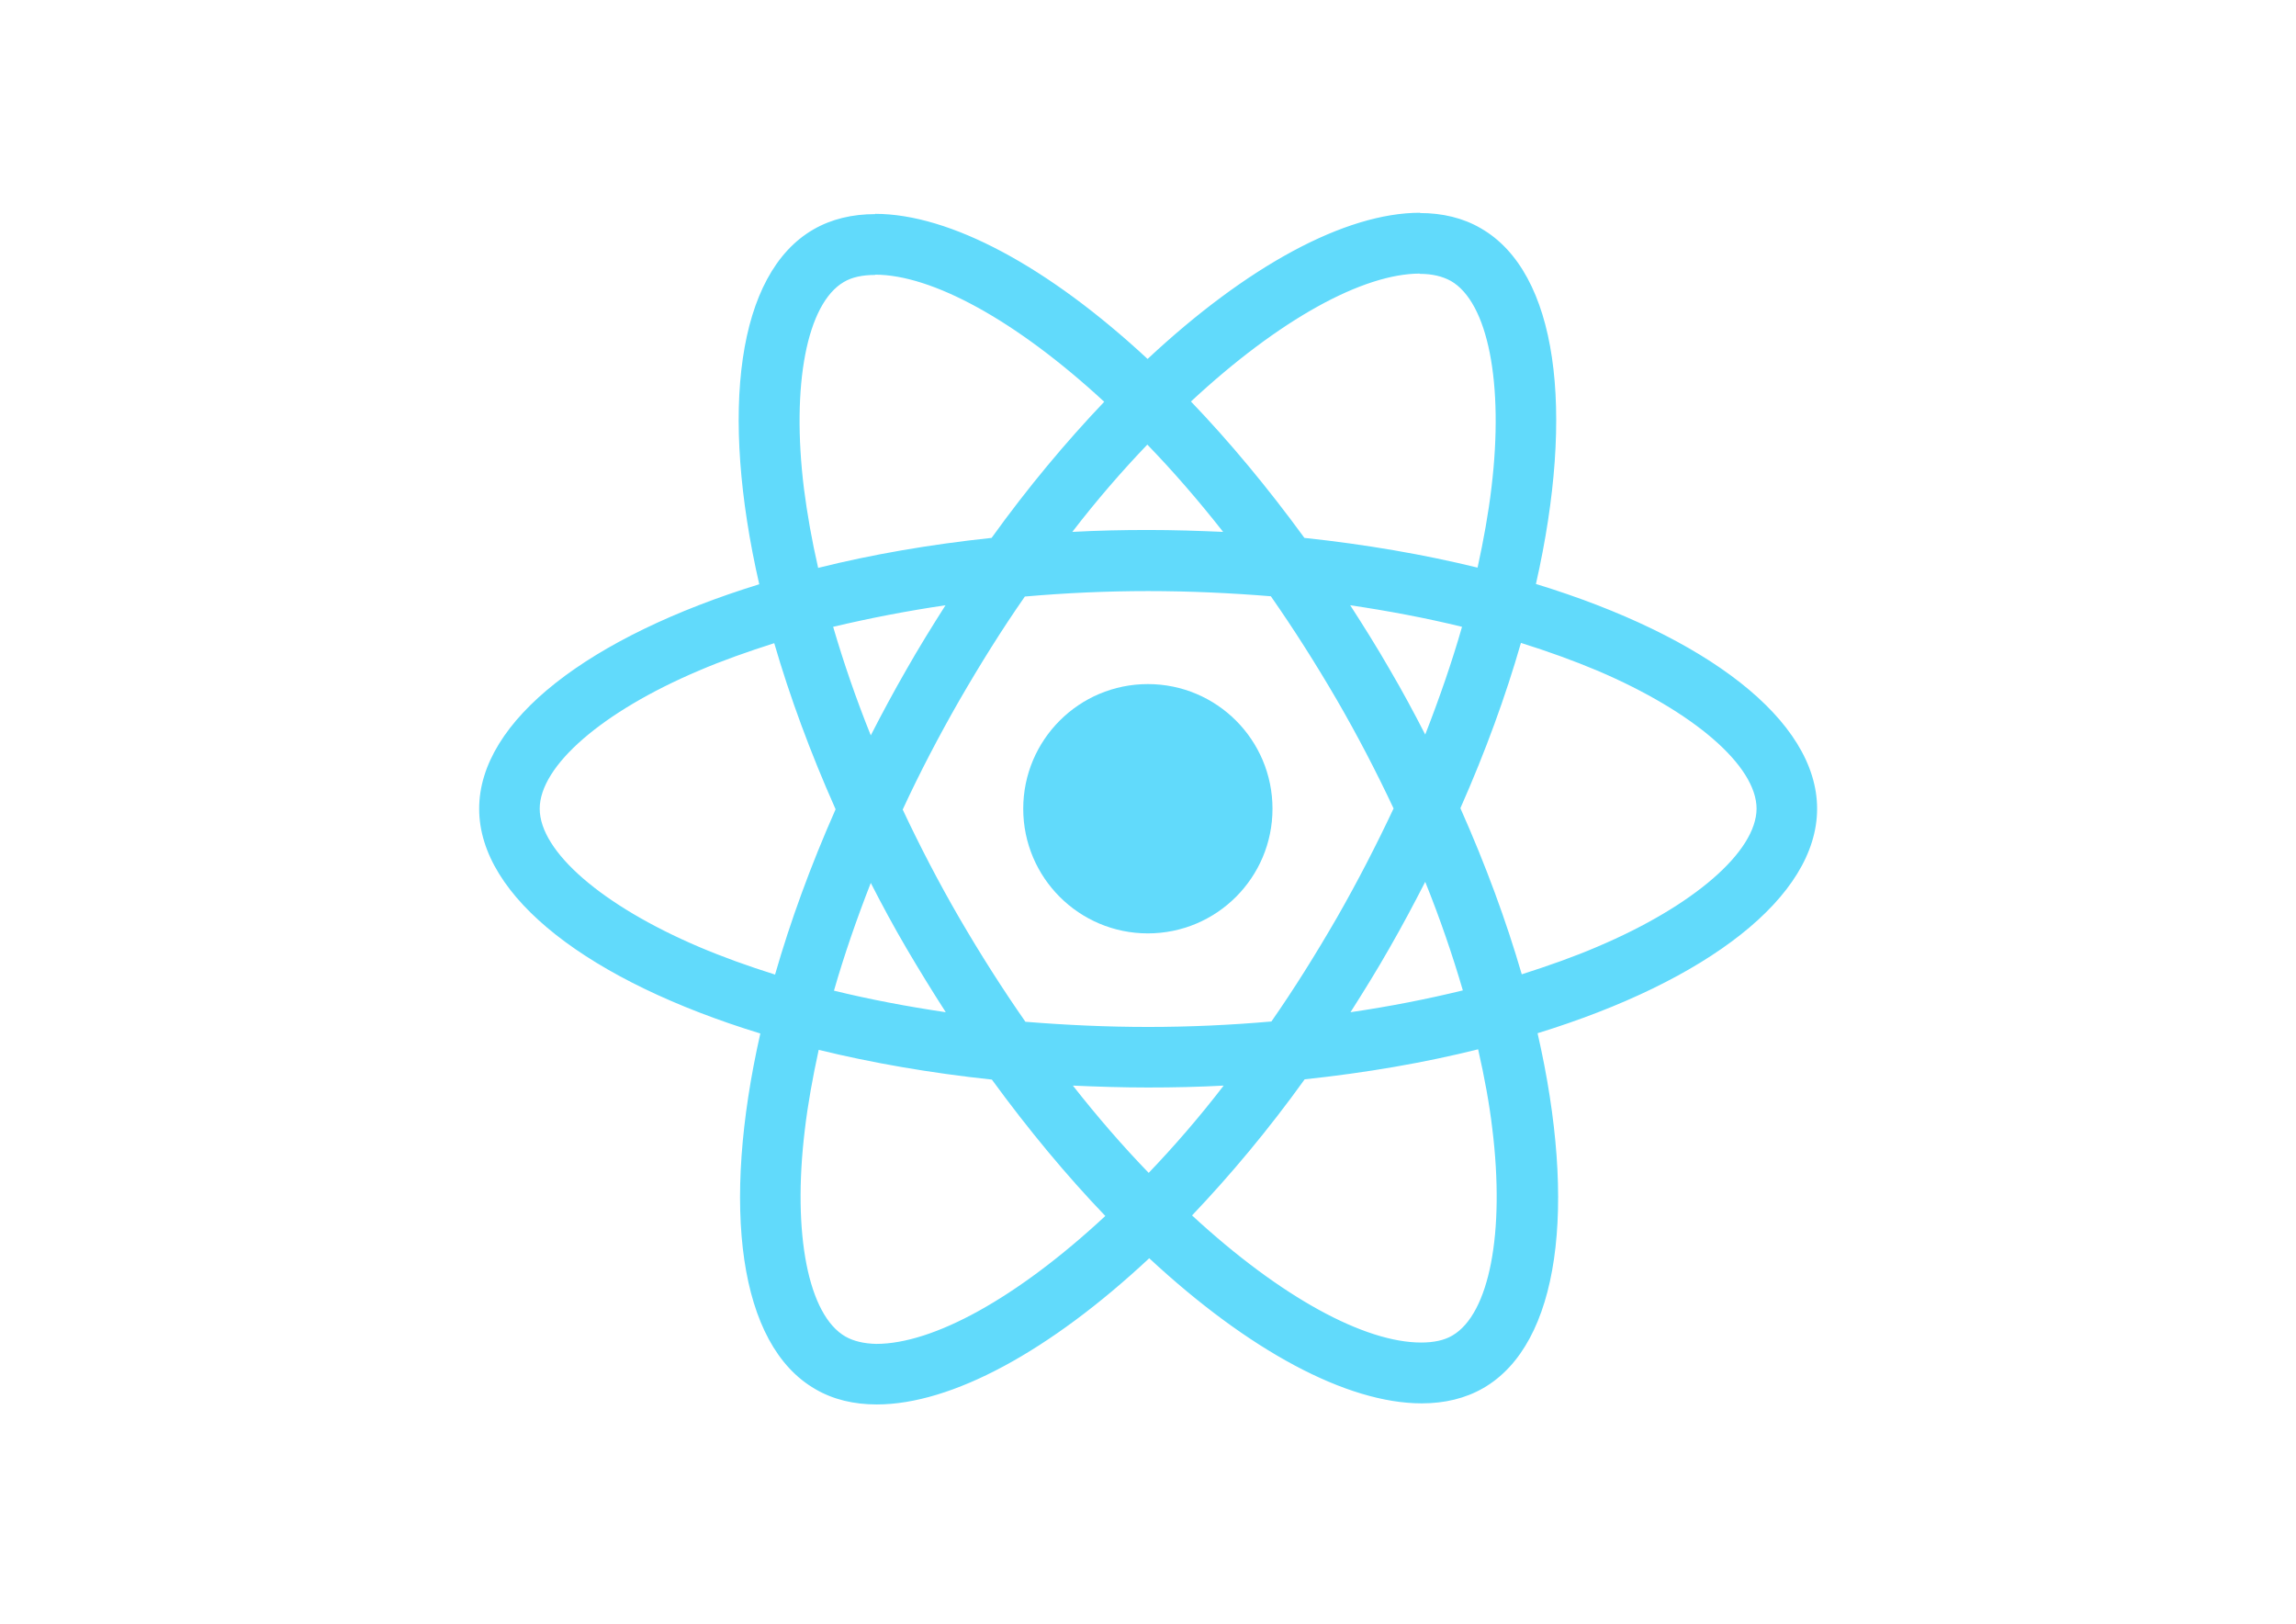
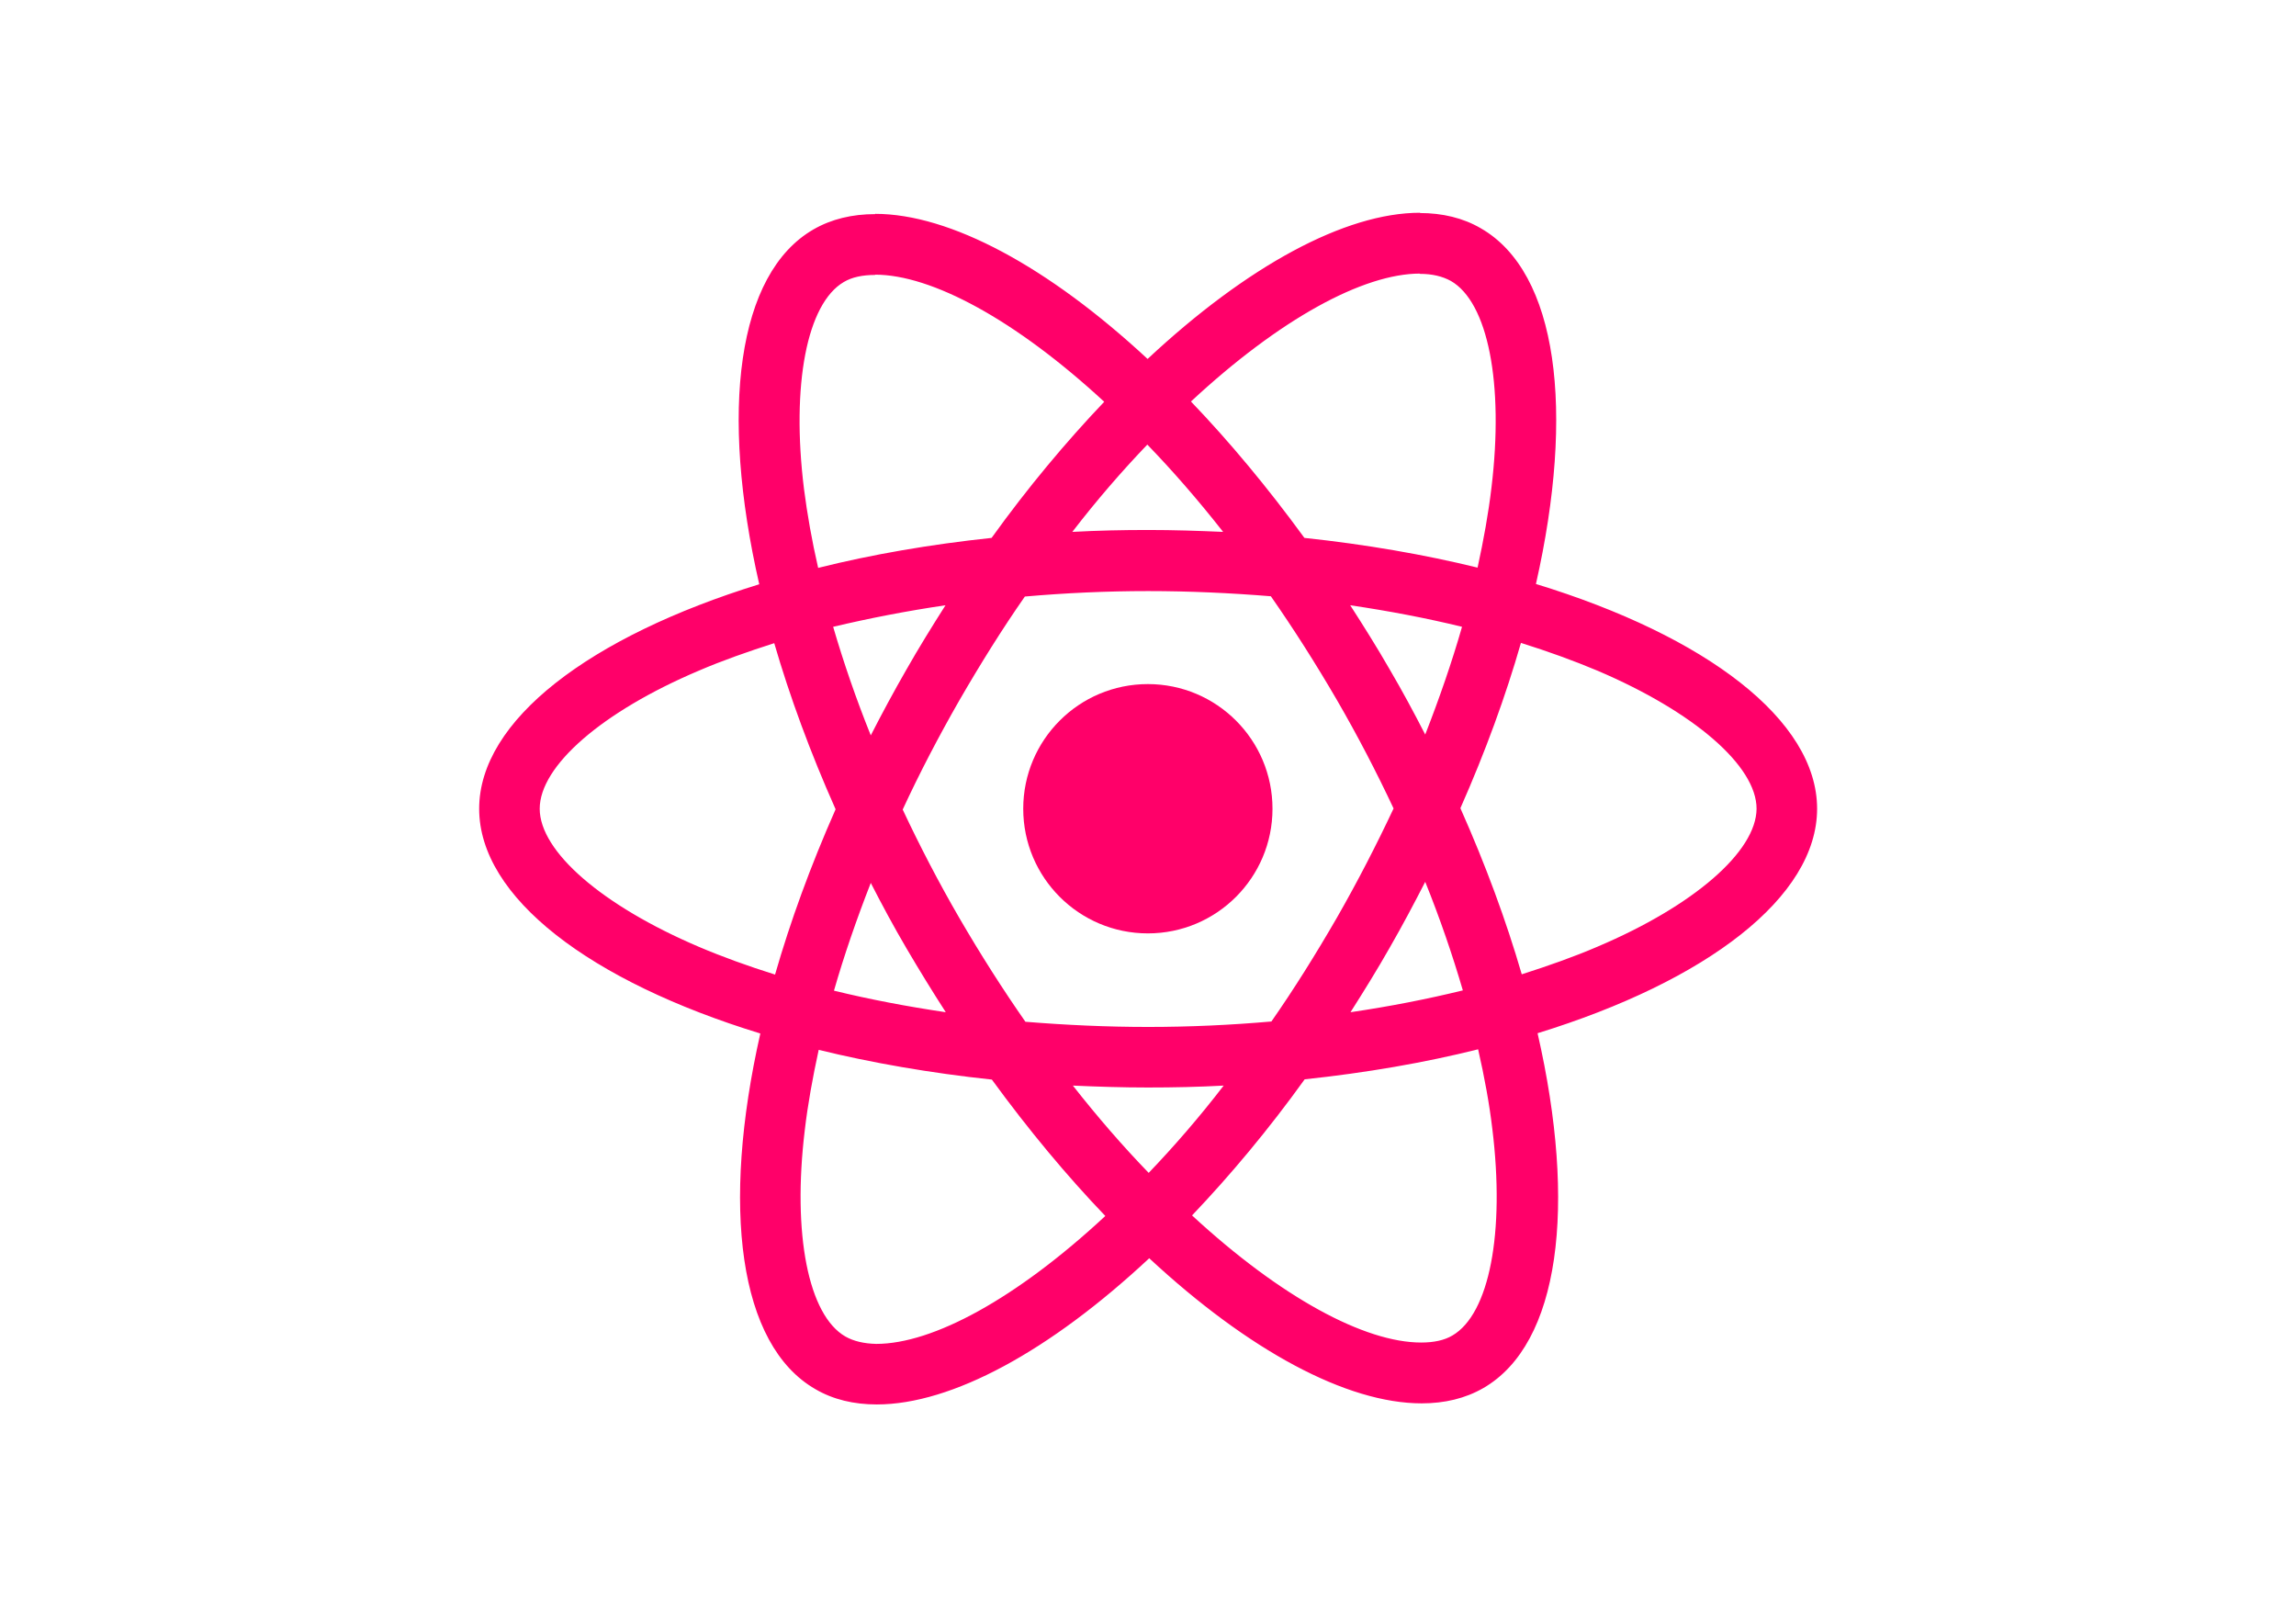
<svg xmlns="http://www.w3.org/2000/svg" viewBox="0 0 841.9 595.3">
-   <g fill="#61DAFB">
+   <g fill="#ff0069">
    <path d="M666.3 296.5c0-32.5-40.7-63.3-103.1-82.4 14.4-63.6 8-114.2-20.2-130.4-6.5-3.8-14.1-5.6-22.4-5.6v22.3c4.6 0 8.3.9 11.4 2.6 13.6 7.8 19.5 37.5 14.9 75.7-1.1 9.4-2.9 19.3-5.1 29.4-19.6-4.8-41-8.5-63.5-10.9-13.5-18.5-27.5-35.3-41.6-50 32.6-30.3 63.2-46.9 84-46.9V78c-27.5 0-63.5 19.6-99.9 53.6-36.4-33.8-72.4-53.2-99.9-53.2v22.3c20.7 0 51.4 16.5 84 46.6-14 14.7-28 31.4-41.3 49.9-22.6 2.4-44 6.1-63.6 11-2.3-10-4-19.7-5.2-29-4.7-38.2 1.1-67.9 14.6-75.8 3-1.8 6.9-2.6 11.5-2.6V78.5c-8.4 0-16 1.8-22.6 5.6-28.1 16.2-34.4 66.7-19.9 130.1-62.2 19.2-102.7 49.9-102.7 82.3 0 32.5 40.7 63.3 103.1 82.4-14.4 63.6-8 114.2 20.2 130.4 6.5 3.8 14.1 5.6 22.5 5.6 27.5 0 63.5-19.6 99.9-53.6 36.4 33.8 72.4 53.2 99.9 53.2 8.4 0 16-1.8 22.6-5.6 28.1-16.2 34.4-66.7 19.9-130.1 62-19.1 102.5-49.9 102.5-82.3zm-130.2-66.7c-3.7 12.9-8.3 26.2-13.5 39.5-4.1-8-8.4-16-13.1-24-4.6-8-9.5-15.8-14.4-23.4 14.2 2.1 27.9 4.7 41 7.9zm-45.8 106.5c-7.8 13.5-15.8 26.3-24.1 38.2-14.9 1.3-30 2-45.2 2-15.1 0-30.2-.7-45-1.9-8.3-11.9-16.4-24.6-24.2-38-7.6-13.1-14.5-26.4-20.8-39.8 6.2-13.4 13.2-26.8 20.7-39.9 7.8-13.5 15.8-26.3 24.1-38.2 14.9-1.3 30-2 45.2-2 15.1 0 30.2.7 45 1.9 8.3 11.9 16.4 24.6 24.2 38 7.6 13.1 14.5 26.4 20.8 39.8-6.3 13.4-13.2 26.8-20.7 39.9zm32.3-13c5.4 13.4 10 26.8 13.8 39.8-13.1 3.2-26.9 5.9-41.2 8 4.9-7.7 9.8-15.6 14.4-23.7 4.6-8 8.9-16.1 13-24.1zM421.2 430c-9.3-9.6-18.6-20.3-27.8-32 9 .4 18.2.7 27.5.7 9.4 0 18.7-.2 27.8-.7-9 11.7-18.3 22.4-27.5 32zm-74.4-58.9c-14.2-2.1-27.9-4.7-41-7.9 3.7-12.9 8.3-26.2 13.5-39.5 4.1 8 8.4 16 13.1 24 4.7 8 9.5 15.8 14.4 23.4zM420.7 163c9.3 9.6 18.6 20.3 27.8 32-9-.4-18.2-.7-27.5-.7-9.4 0-18.7.2-27.8.7 9-11.7 18.3-22.4 27.5-32zm-74 58.9c-4.9 7.7-9.8 15.6-14.4 23.7-4.6 8-8.9 16-13 24-5.4-13.4-10-26.8-13.8-39.8 13.1-3.1 26.9-5.8 41.2-7.9zm-90.5 125.2c-35.4-15.1-58.3-34.9-58.3-50.6 0-15.7 22.9-35.6 58.3-50.6 8.6-3.7 18-7 27.7-10.1 5.7 19.6 13.2 40 22.5 60.9-9.2 20.8-16.6 41.1-22.2 60.6-9.9-3.1-19.3-6.5-28-10.2zM310 490c-13.6-7.8-19.5-37.5-14.9-75.7 1.1-9.4 2.9-19.3 5.1-29.4 19.6 4.8 41 8.5 63.5 10.9 13.5 18.5 27.5 35.3 41.6 50-32.6 30.3-63.2 46.9-84 46.9-4.5-.1-8.3-1-11.3-2.7zm237.2-76.2c4.7 38.2-1.1 67.9-14.6 75.8-3 1.8-6.9 2.6-11.5 2.6-20.7 0-51.4-16.5-84-46.6 14-14.7 28-31.4 41.3-49.9 22.6-2.4 44-6.1 63.6-11 2.3 10.1 4.1 19.8 5.2 29.1zm38.5-66.7c-8.6 3.7-18 7-27.7 10.1-5.7-19.6-13.2-40-22.5-60.9 9.2-20.8 16.6-41.1 22.2-60.6 9.9 3.1 19.3 6.5 28.1 10.2 35.4 15.1 58.3 34.9 58.3 50.6-.1 15.7-23 35.6-58.4 50.6zM320.8 78.4z" />
    <circle cx="420.9" cy="296.5" r="45.7" />
    <path d="M520.5 78.1z" />
  </g>
</svg>
